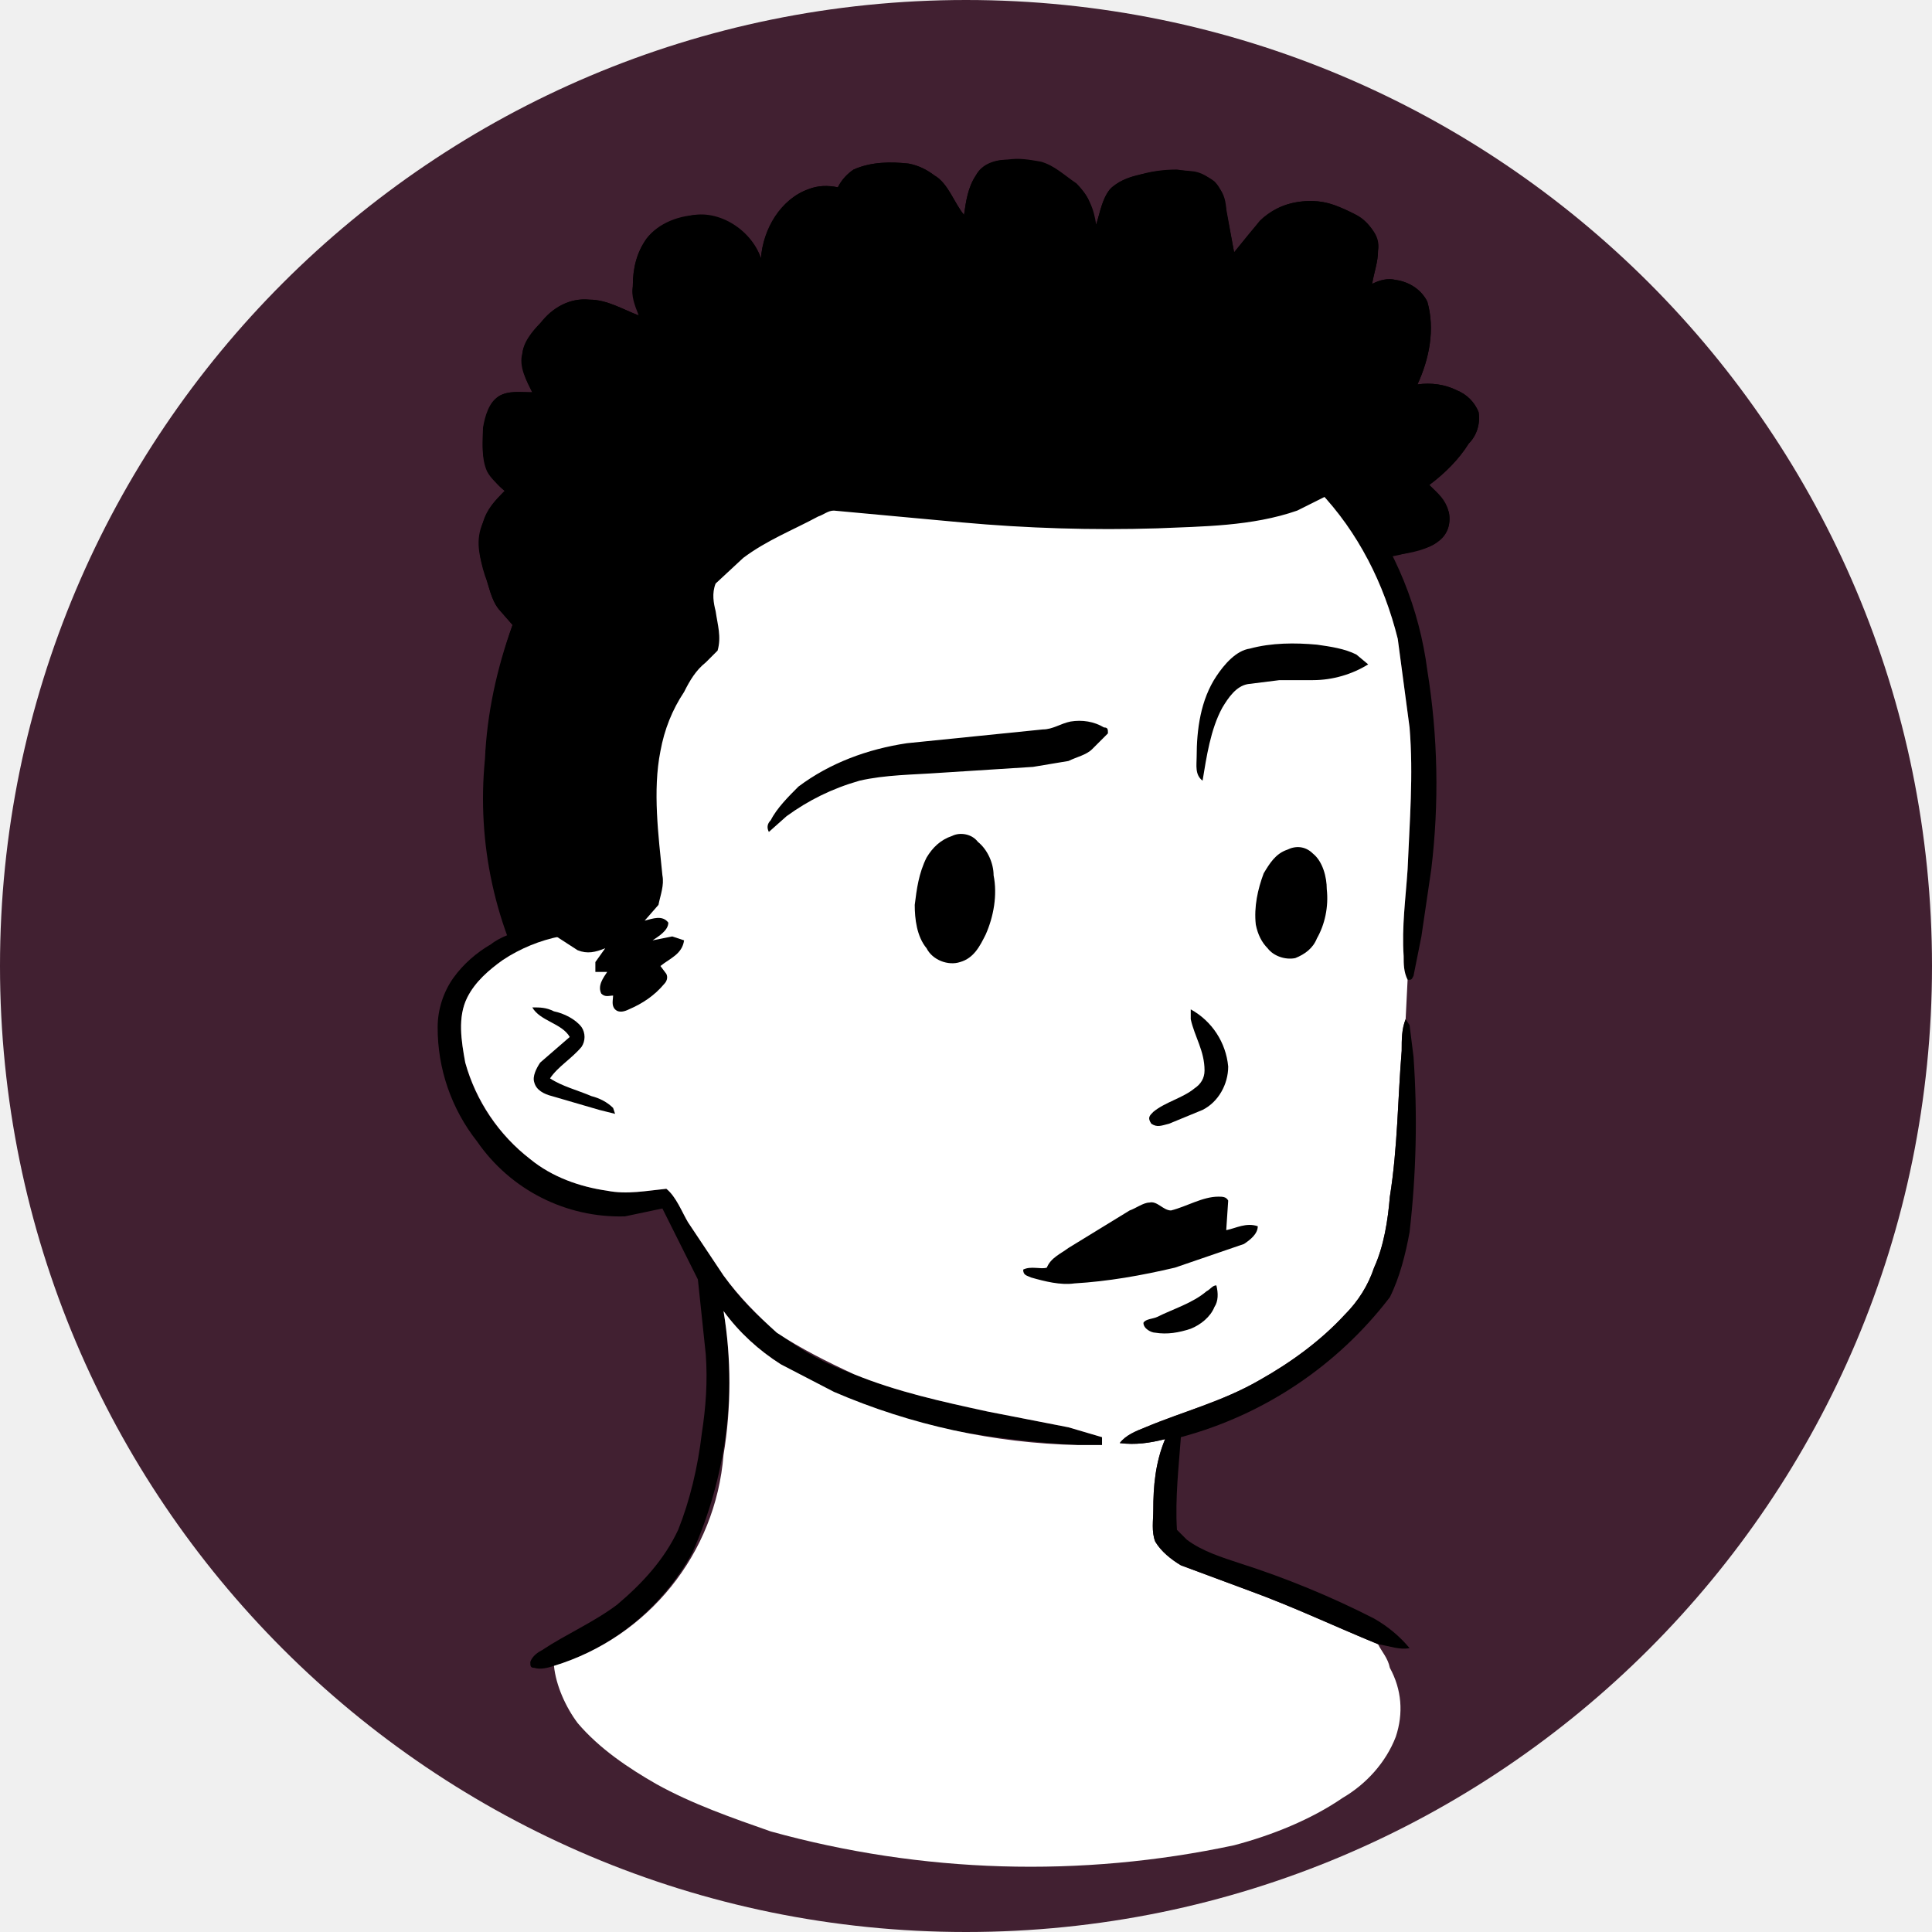
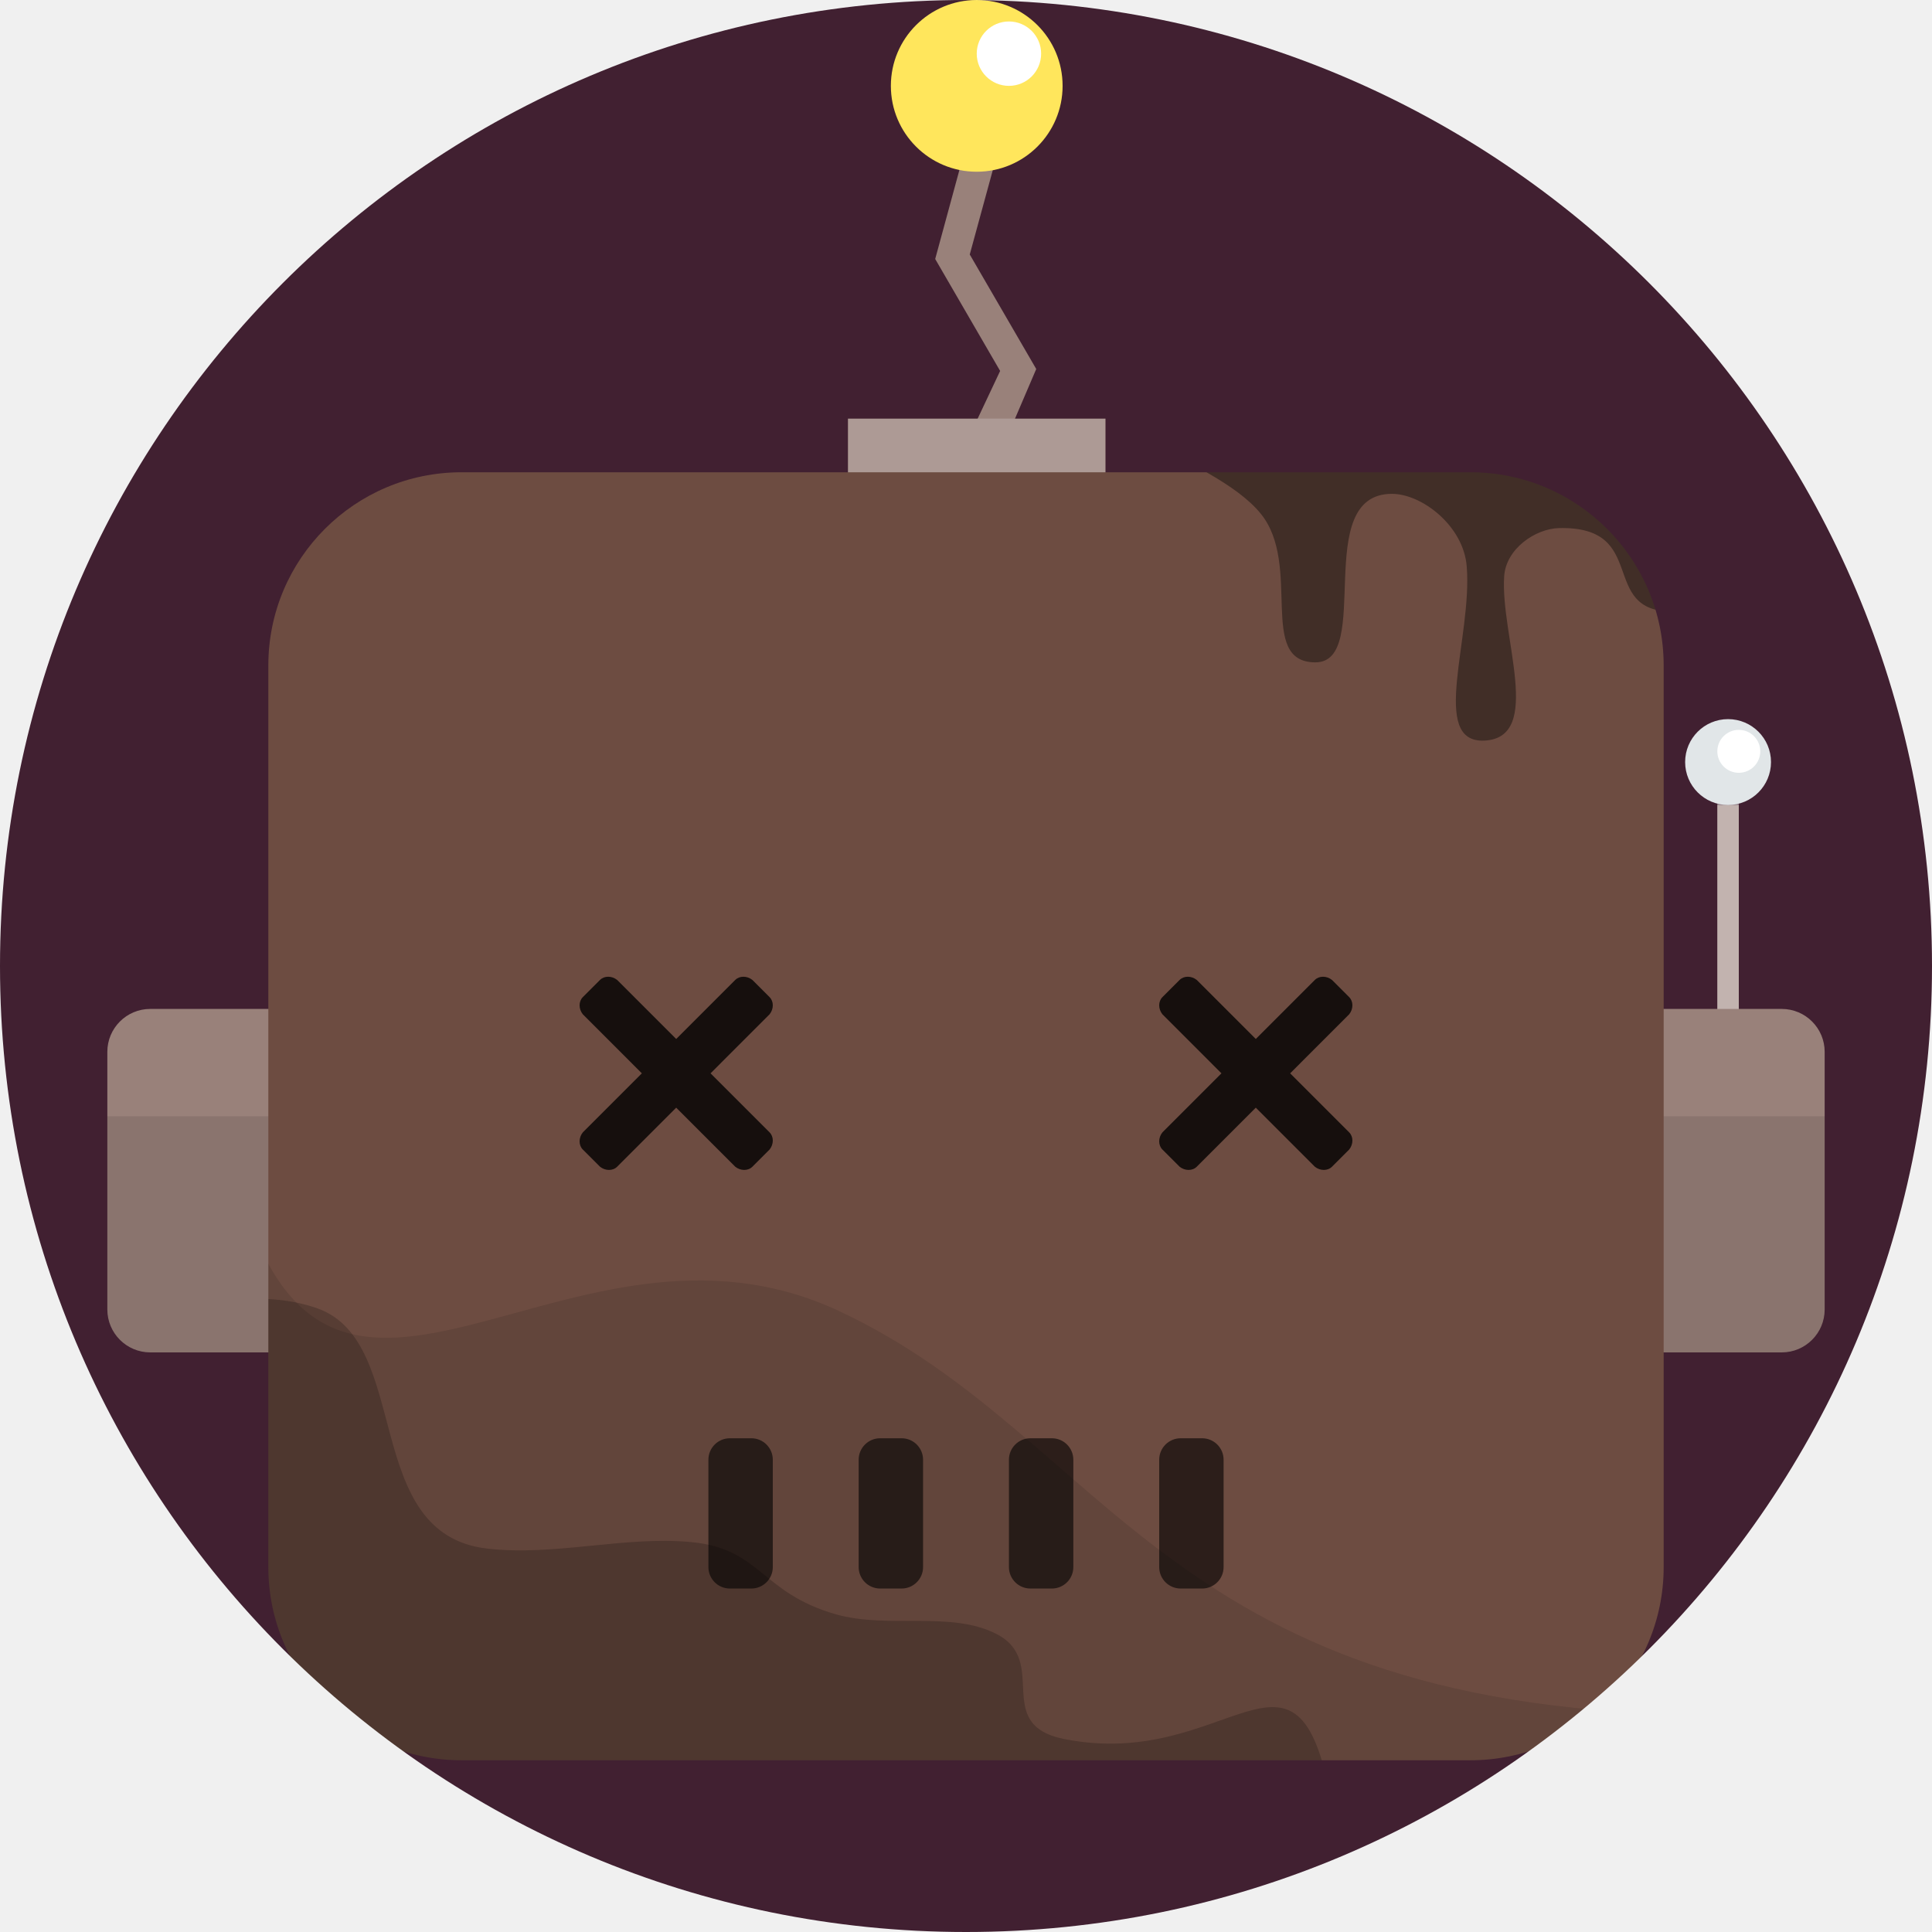
- <svg xmlns="http://www.w3.org/2000/svg" viewBox="0 0 980 980" fill="none" shape-rendering="auto" width="128" height="128">
+ <svg xmlns="http://www.w3.org/2000/svg" viewBox="0 0 180 180" fill="none" shape-rendering="auto" width="128" height="128">
  <mask id="viewboxMask">
-     <rect width="980" height="980" rx="490" ry="490" x="0" y="0" fill="#fff" />
+     <rect width="180" height="180" rx="90" ry="90" x="0" y="0" fill="#fff" />
  </mask>
  <g mask="url(#viewboxMask)">
-     <rect fill="#412031" width="980" height="980" x="0" y="0" />
-     <g transform="translate(10 -60)">
-       <path d="M501 141c6-1 11 0 17 1 7 2 12 7 18 11 6 6 9 13 10 21 2-6 3-13 7-18 4-4 9-6 14-7 6-2 13-3 20-3 7 1 14 2 19 6 4 4 5 9 6 14l4 22c5-6 10-13 16-18 6-6 15-8 23-8 9 0 15 3 23 7 6 3 12 11 11 18 0 6-2 11-3 17 4-2 8-3 12-2 7 1 13 5 16 11 4 14 1 29-5 42 7-1 14 0 20 3 5 2 9 6 11 11 1 6-1 12-5 16-5 8-12 15-20 21 3 3 7 6 9 11s2 12-3 16c-3 4-8 5-12 6-13 4-26 6-39 4s-25-7-36-13l-5-6c-17 3-36 3-54 4-23 1-45 0-68-1l-51-4-43-4c-3 0-5 2-8 3-13 7-26 12-38 21l-14 13c-2 5-1 10 0 14 1 7 3 14 0 20l-11 13c-9 13-16 28-18 43-2 20 0 39 2 58 1 5-1 10-2 15l-7 8c4-1 9-3 12 1 0 4-5 7-8 9l10-2 6 2c-1 7-7 9-12 13 3 3 5 4 3 8-5 6-11 10-18 13l-7 2c-2-1-2-4-3-6l-22 6c-3 1-7 2-10 1l-5-6a203 203 0 0 1-27-123c1-23 6-46 14-68l-7-8c-4-5-5-12-7-17-3-9-4-18-1-27 2-6 6-11 11-16-3-3-7-6-9-10-3-7-2-14-2-21 1-6 3-13 8-17 5-3 11-2 17-2-3-6-7-13-5-20 1-6 6-12 10-16 6-7 14-12 24-11 9 0 17 5 25 8l-3-15c0-9 2-17 7-24 5-6 12-9 20-11 15-5 33 6 38 21 1-14 10-30 24-35 5-2 10-2 15-1 2-4 5-7 8-9 9-4 19-4 28-3 5 1 9 3 13 6 7 4 10 14 15 20 1-7 2-14 6-20 3-6 10-8 16-8Z" fill="#000000" />
-       <path d="M495 234c28 1 56 6 84 15a201 201 0 0 1 100 65c19 25 31 55 35 86a361 361 0 0 1 2 101l-5 34-4 20c-1 2-1 2-3 2-2-4-2-8-2-12-1-15 1-29 2-44 1-24 3-48 1-72l-6-45c-7-28-20-54-40-75-18-18-40-33-63-43-22-9-44-15-67-19-18-3-36-4-54-4a277 277 0 0 0-128 29c-13 9-25 20-35 32a276 276 0 0 0-55 139c-1 24 0 47 8 70l7 15 12 1 1 3c-3 2-7 2-11 3-10 2-20 6-29 12-7 5-14 11-18 19-5 10-3 22-1 33 5 19 17 37 33 49 11 9 25 14 39 16 10 2 20 0 30-1 5 4 8 12 11 17l18 27a136 136 0 0 0 66 50c22 9 45 14 68 19l41 8 17 5v4h-12a535 535 0 0 1-67-8 255 255 0 0 1-84-33c-11-7-21-16-29-27a214 214 0 0 1-16 123c-15 27-40 48-70 57-3 1-7 2-10 1-2 0-2-1-2-3 1-3 4-5 6-6 12-8 26-14 38-23 13-11 24-23 31-38 6-15 10-32 12-49 2-13 3-26 2-40l-4-38-18-36-19 4a88 88 0 0 1-75-38 93 93 0 0 1-20-58c0-9 3-18 8-25s12-13 19-17c5-4 12-6 18-8l-9-24c-5-22-5-45-2-67a292 292 0 0 1 63-149c9-10 18-19 29-26 7-4 14-5 20-9 43-19 90-25 137-22Z" fill="#000" />
-       <path d="M475 243a276 276 0 0 1 121 23c23 10 45 25 63 43 20 21 33 47 40 75l6 45c2 24 0 48-1 72-1 15-3 29-2 44 0 4 0 8 2 12l-1 20c-2 5-2 10-2 16-2 24-2 49-6 74-1 12-3 25-8 36-3 9-8 17-15 24-12 13-27 24-43 33-19 11-39 16-58 24-5 2-10 4-13 8 8 1 15 0 23-2-5 12-6 24-6 36 0 5-1 11 1 16 3 5 8 9 13 12l35 13c22 8 43 18 65 27 2 4 5 7 6 12 6 11 7 23 3 35-5 13-15 24-27 31-16 11-36 19-55 24a494 494 0 0 1-235-7c-20-7-40-14-58-24-14-8-29-18-40-31-6-8-11-19-12-29a122 122 0 0 0 86-107c4-24 4-49 0-73 8 11 18 20 29 27l27 14a331 331 0 0 0 124 27h12v-4l-17-5-41-8c-23-5-46-10-68-19-13-6-27-13-39-21-10-9-19-18-27-29l-18-27c-3-5-6-13-11-17-10 1-20 3-30 1-14-2-28-7-39-16a94 94 0 0 1-33-49c-2-11-4-23 1-33 4-8 11-14 18-19 9-6 19-10 29-12 4-1 8-1 11-3l-1-3-12-1-7-15c-8-23-9-46-7-70a276 276 0 0 1 54-139c10-12 22-23 35-32a277 277 0 0 1 128-30Z" fill="#ffffff" />
-       <path d="M260 571c4 0 7 0 11 2 5 1 11 4 14 8 2 3 2 7 0 10-5 6-12 10-16 16 6 4 14 6 21 9 4 1 8 3 11 6l1 3-8-2-24-7c-4-1-8-3-9-7-1-3 1-7 3-10l15-13c-4-7-15-8-19-15ZM703 577l2 3 2 16a483 483 0 0 1-2 89c-2 11-5 23-10 33a198 198 0 0 1-106 71c-1 14-3 31-2 47l5 5c8 6 18 9 27 12a451 451 0 0 1 68 28c7 4 13 9 18 15-5 1-10-1-16-2-22-9-43-19-65-27l-35-13c-5-3-10-7-13-12-2-5-1-11-1-16 0-12 1-24 6-36-8 2-15 3-23 2 3-4 8-6 13-8 19-8 39-13 58-24 16-9 31-20 43-33 7-7 12-15 15-24 5-11 7-24 8-36 4-25 4-50 6-74 0-6 0-11 2-16Z" fill="#000" />
-       <path d="M473 484c4-2 10-1 13 3 5 4 8 11 8 17 2 10 0 21-4 30-3 6-6 12-13 14-6 2-14-1-17-7-5-6-6-15-6-22 1-8 2-16 6-24 3-5 7-9 13-11ZM643 491c4-2 9-2 13 2 5 4 7 12 7 18 1 9-1 18-5 25-2 5-6 8-11 10-5 1-11-1-14-5-3-3-5-7-6-12-1-9 1-18 4-26 3-5 6-10 12-12Z" fill="#000000" />
-       <path d="M658 387c7 1 14 2 20 5l6 5c-8 5-18 8-28 8h-17l-16 2c-6 1-10 7-13 12-6 11-8 25-10 37-4-3-3-8-3-12 0-14 2-29 10-41 4-6 10-13 17-14 11-3 23-3 34-2ZM533 426c6-1 12 0 17 3 2 0 2 1 2 3l-8 8c-3 3-8 4-12 6l-18 3-47 3c-14 1-28 1-41 4-14 4-26 10-37 18l-9 8c-1-2-1-4 1-6 3-6 9-12 14-17 16-12 35-19 55-22l69-7c5 0 9-3 14-4Z" fill="#000000" />
-       <path d="M594 572a37 37 0 0 1 19 29c0 9-5 18-13 22l-17 7c-4 1-6 2-9 0-2-3-1-4 1-6 6-5 15-7 21-12 3-2 5-5 5-9 0-10-5-17-7-26v-5Z" fill="#000000" />
-       <path d="M608 667c2 0 4 0 5 2l-1 15c5-1 10-4 16-2 0 4-4 7-7 9l-35 12c-17 4-34 7-51 8-7 1-15-1-22-3-2-1-4-1-4-4 4-2 9 0 12-1 2-5 7-7 11-10l31-19c3-1 7-4 10-4 4-1 7 4 11 4 8-2 16-7 24-7ZM607 712c1 4 1 8-1 11-2 5-7 9-12 11-6 2-12 3-18 2-2 0-6-2-6-5 1-2 5-2 7-3 8-4 18-7 25-13 2-1 3-3 5-3Z" fill="#000000" />
-       <path d="M502 141c9 0 18 0 25 6 6 4 12 8 15 14l4 13c2-6 3-14 8-19 5-4 11-6 17-7 8-2 17-2 25-1 5 1 9 4 12 8 3 3 4 8 4 12l4 21 13-16c10-10 27-13 40-7 5 2 10 4 14 8s7 8 6 14c0 6-2 11-3 17 4-2 8-3 12-2 7 1 13 5 16 11 4 14 1 29-5 42 7-1 14 0 20 3 5 2 9 6 11 11 1 6-1 12-5 16-5 8-12 15-20 21 4 4 8 8 10 14 1 6-1 12-6 15-7 5-17 6-25 7-3 0-8 1-9-3 0-2 2-3 4-4-4-4-8-7-10-11l-5-8 1-6-7-1-20 10c-23 8-48 8-71 9-33 1-66 0-99-3l-65-6c-3 0-5 2-8 3-13 7-26 12-38 21l-14 13c-2 5-1 10 0 14 1 7 3 13 1 20l-6 6c-5 4-8 9-11 15-6 9-10 19-12 30-4 20-1 43 1 63 1 5-1 10-2 15l-7 8c4-1 9-3 12 1 0 4-5 7-8 9l10-2 6 2c-1 7-7 9-12 13l3 4c1 2 0 4-1 5-5 6-11 10-18 13-2 1-5 2-7 0s-1-5-1-7c-2 0-4 1-6-1-2-4 1-8 3-11h-6v-5l5-7c-5 2-9 3-14 1l-34-22c-2-1-5-2-6-5l-4-11a259 259 0 0 1 11-127l-7-8c-4-5-5-12-7-18-3-9-5-17-1-26 2-7 6-11 11-16-4-3-7-7-9-12-3-6-2-14-2-20 1-6 3-13 8-16s11-2 17-2c-3-6-6-12-5-19 0-6 5-12 9-16 6-8 15-13 25-12 9 0 17 5 25 8-2-5-4-10-3-15 0-9 2-17 7-24 6-8 17-12 27-12 13 0 26 9 31 22 1-15 10-30 24-35 5-2 10-2 15-1 2-4 5-7 8-9 9-4 19-4 28-3 5 1 9 3 13 6 7 4 10 14 15 20 1-7 2-14 6-20s10-8 17-8Z" fill="#000000" />
+     <rect fill="#412031" width="180" height="180" x="0" y="0" />
+     <g transform="translate(0 66)">
+       <mask id="sidesAntenna02-a" style="mask-type:luminance" maskUnits="userSpaceOnUse" x="10" y="9" width="160" height="51">
+         <g fill="#fff">
+           <rect x="10" y="28" width="36" height="32" rx="4" />
+           <path d="M160 9h2v20h-2z" />
+           <rect x="134" y="28" width="36" height="32" rx="4" />
+         </g>
+       </mask>
+       <g mask="url(#sidesAntenna02-a)">
+         <path d="M0 0h180v76H0V0Z" fill="#6d4c41" />
+         <path d="M0 0h180v76H0V0Z" fill="#fff" fill-opacity=".3" />
+         <path fill="#000" fill-opacity=".1" d="M0 38h180v38H0z" />
+       </g>
+       <path fill="#fff" fill-opacity=".4" d="M160 8h2v20h-2z" />
+       <circle cx="161" cy="5" r="4" fill="#E1E6E8" />
+       <circle cx="162" cy="4" r="2" fill="#fff" />
    </g>
-     <g transform="translate(10 -60)" />
+     <g transform="translate(41)">
+       <mask id="topAntennaCrooked-a" style="mask-type:luminance" maskUnits="userSpaceOnUse" x="38" y="12" width="24" height="40">
+         <g fill="#fff">
+           <path d="M55.54 34.39 51 45h-3.74l4.92-10.44-6.05-10.43 3.22-11.84 2.9.8-2.9 10.62 6.2 10.68Z" />
+           <path d="M38 39h24v13H38z" />
+         </g>
+       </mask>
+       <g mask="url(#topAntennaCrooked-a)">
+         <path d="M0 0h100v52H0V0Z" fill="#6d4c41" />
+         <path d="M0 6h100v52H0V6Z" fill="#fff" fill-opacity=".3" />
+         <path fill="#fff" fill-opacity=".2" d="M38 39h24v13H38z" />
+       </g>
+       <circle cx="50" cy="8" r="8" fill="#FFE65C" />
+       <circle cx="53" cy="5" r="3" fill="#fff" />
+     </g>
+     <g transform="translate(25 44)">
+       <mask id="faceSquare01-a" style="mask-type:luminance" maskUnits="userSpaceOnUse" x="0" y="0" width="130" height="120">
+         <rect width="130" height="120" rx="18" fill="#fff" />
+       </mask>
+       <g mask="url(#faceSquare01-a)">
+         <path d="M-2-2h134v124H-2V-2Z" fill="#6d4c41" />
+         <g transform="translate(-1 -1)">
+           <g fill-rule="evenodd" clip-rule="evenodd" fill="#000">
+             <path d="M100 124.65c-3.19-17.34-9.55-2.58-24.85-5.63-6.76-1.35-1.3-7.25-6.34-9.8-4.26-2.17-10.06-.43-14.94-1.82-7.04-2.02-6.95-6.12-13.5-6.73-6.2-.58-12.7 1.33-18.97.61C9.6 99.93 14.44 82.06 5.58 78.9c-8.85-3.15-23.43 2.3-25.34 11.23-1.86 8.71 10.57 41.12 10.57 41.12h109.2" fill-opacity=".2" />
+             <path d="M136 116.77c-51.24 0-56.58-25.8-81.8-37.61C29 67.34 6.9 97.9-1.56 68.2c-8.48-29.7-8.43 62.86-8.43 62.86h146v-14.3Z" fill-opacity=".1" />
+             <path d="M141.57 3.18c-11.93-.98-5.03 10.8-9.74 10.8-6.97 0-2.1-7.97-10.58-7.78-2.22.06-4.95 1.94-5.11 4.5-.37 5.52 3.71 15.03-1.84 15.3-5.18.25-1.1-9.64-1.65-16.24-.3-3.77-4.18-6.75-6.97-6.75-7.57 0-1.68 15.7-7.13 15.7s-1.2-9.05-5.08-13.84C88.97-.7 74.17-3.44 84.72-6h57.15" fill-opacity=".4" />
+           </g>
+         </g>
+       </g>
+     </g>
+     <g transform="translate(52 124)">
+       <g fill="#000" fill-opacity=".6">
+         <rect x="28" y="10" width="6" height="14" rx="2" />
+         <rect x="14" y="10" width="6" height="14" rx="2" />
+         <rect x="42" y="10" width="6" height="14" rx="2" />
+         <rect x="56" y="10" width="6" height="14" rx="2" />
+       </g>
+     </g>
+     <g transform="translate(38 76)">
+       <path d="m25 27.2 5.5 5.5c.5.4 1.2.4 1.6 0l1.6-1.6c.4-.5.4-1.2 0-1.6L28.2 24l5.5-5.5c.4-.5.4-1.2 0-1.6l-1.6-1.6c-.5-.4-1.2-.4-1.6 0L25 20.8l-5.5-5.5c-.5-.4-1.2-.4-1.6 0l-1.6 1.6c-.4.4-.4 1.1 0 1.6l5.5 5.5-5.5 5.5c-.4.5-.4 1.2 0 1.6l1.6 1.6c.5.4 1.2.4 1.6 0l5.5-5.5ZM79 27.2l5.5 5.5c.5.4 1.2.4 1.6 0l1.6-1.6c.4-.5.4-1.2 0-1.6L82.2 24l5.5-5.5c.4-.5.4-1.2 0-1.6l-1.6-1.6c-.5-.4-1.2-.4-1.6 0L79 20.8l-5.5-5.5c-.5-.4-1.2-.4-1.6 0l-1.6 1.6c-.4.4-.4 1.1 0 1.6l5.5 5.5-5.5 5.5c-.4.5-.4 1.2 0 1.6l1.6 1.6c.5.4 1.2.4 1.6 0l5.5-5.5Z" fill="#000" fill-opacity=".8" />
+     </g>
  </g>
</svg>
